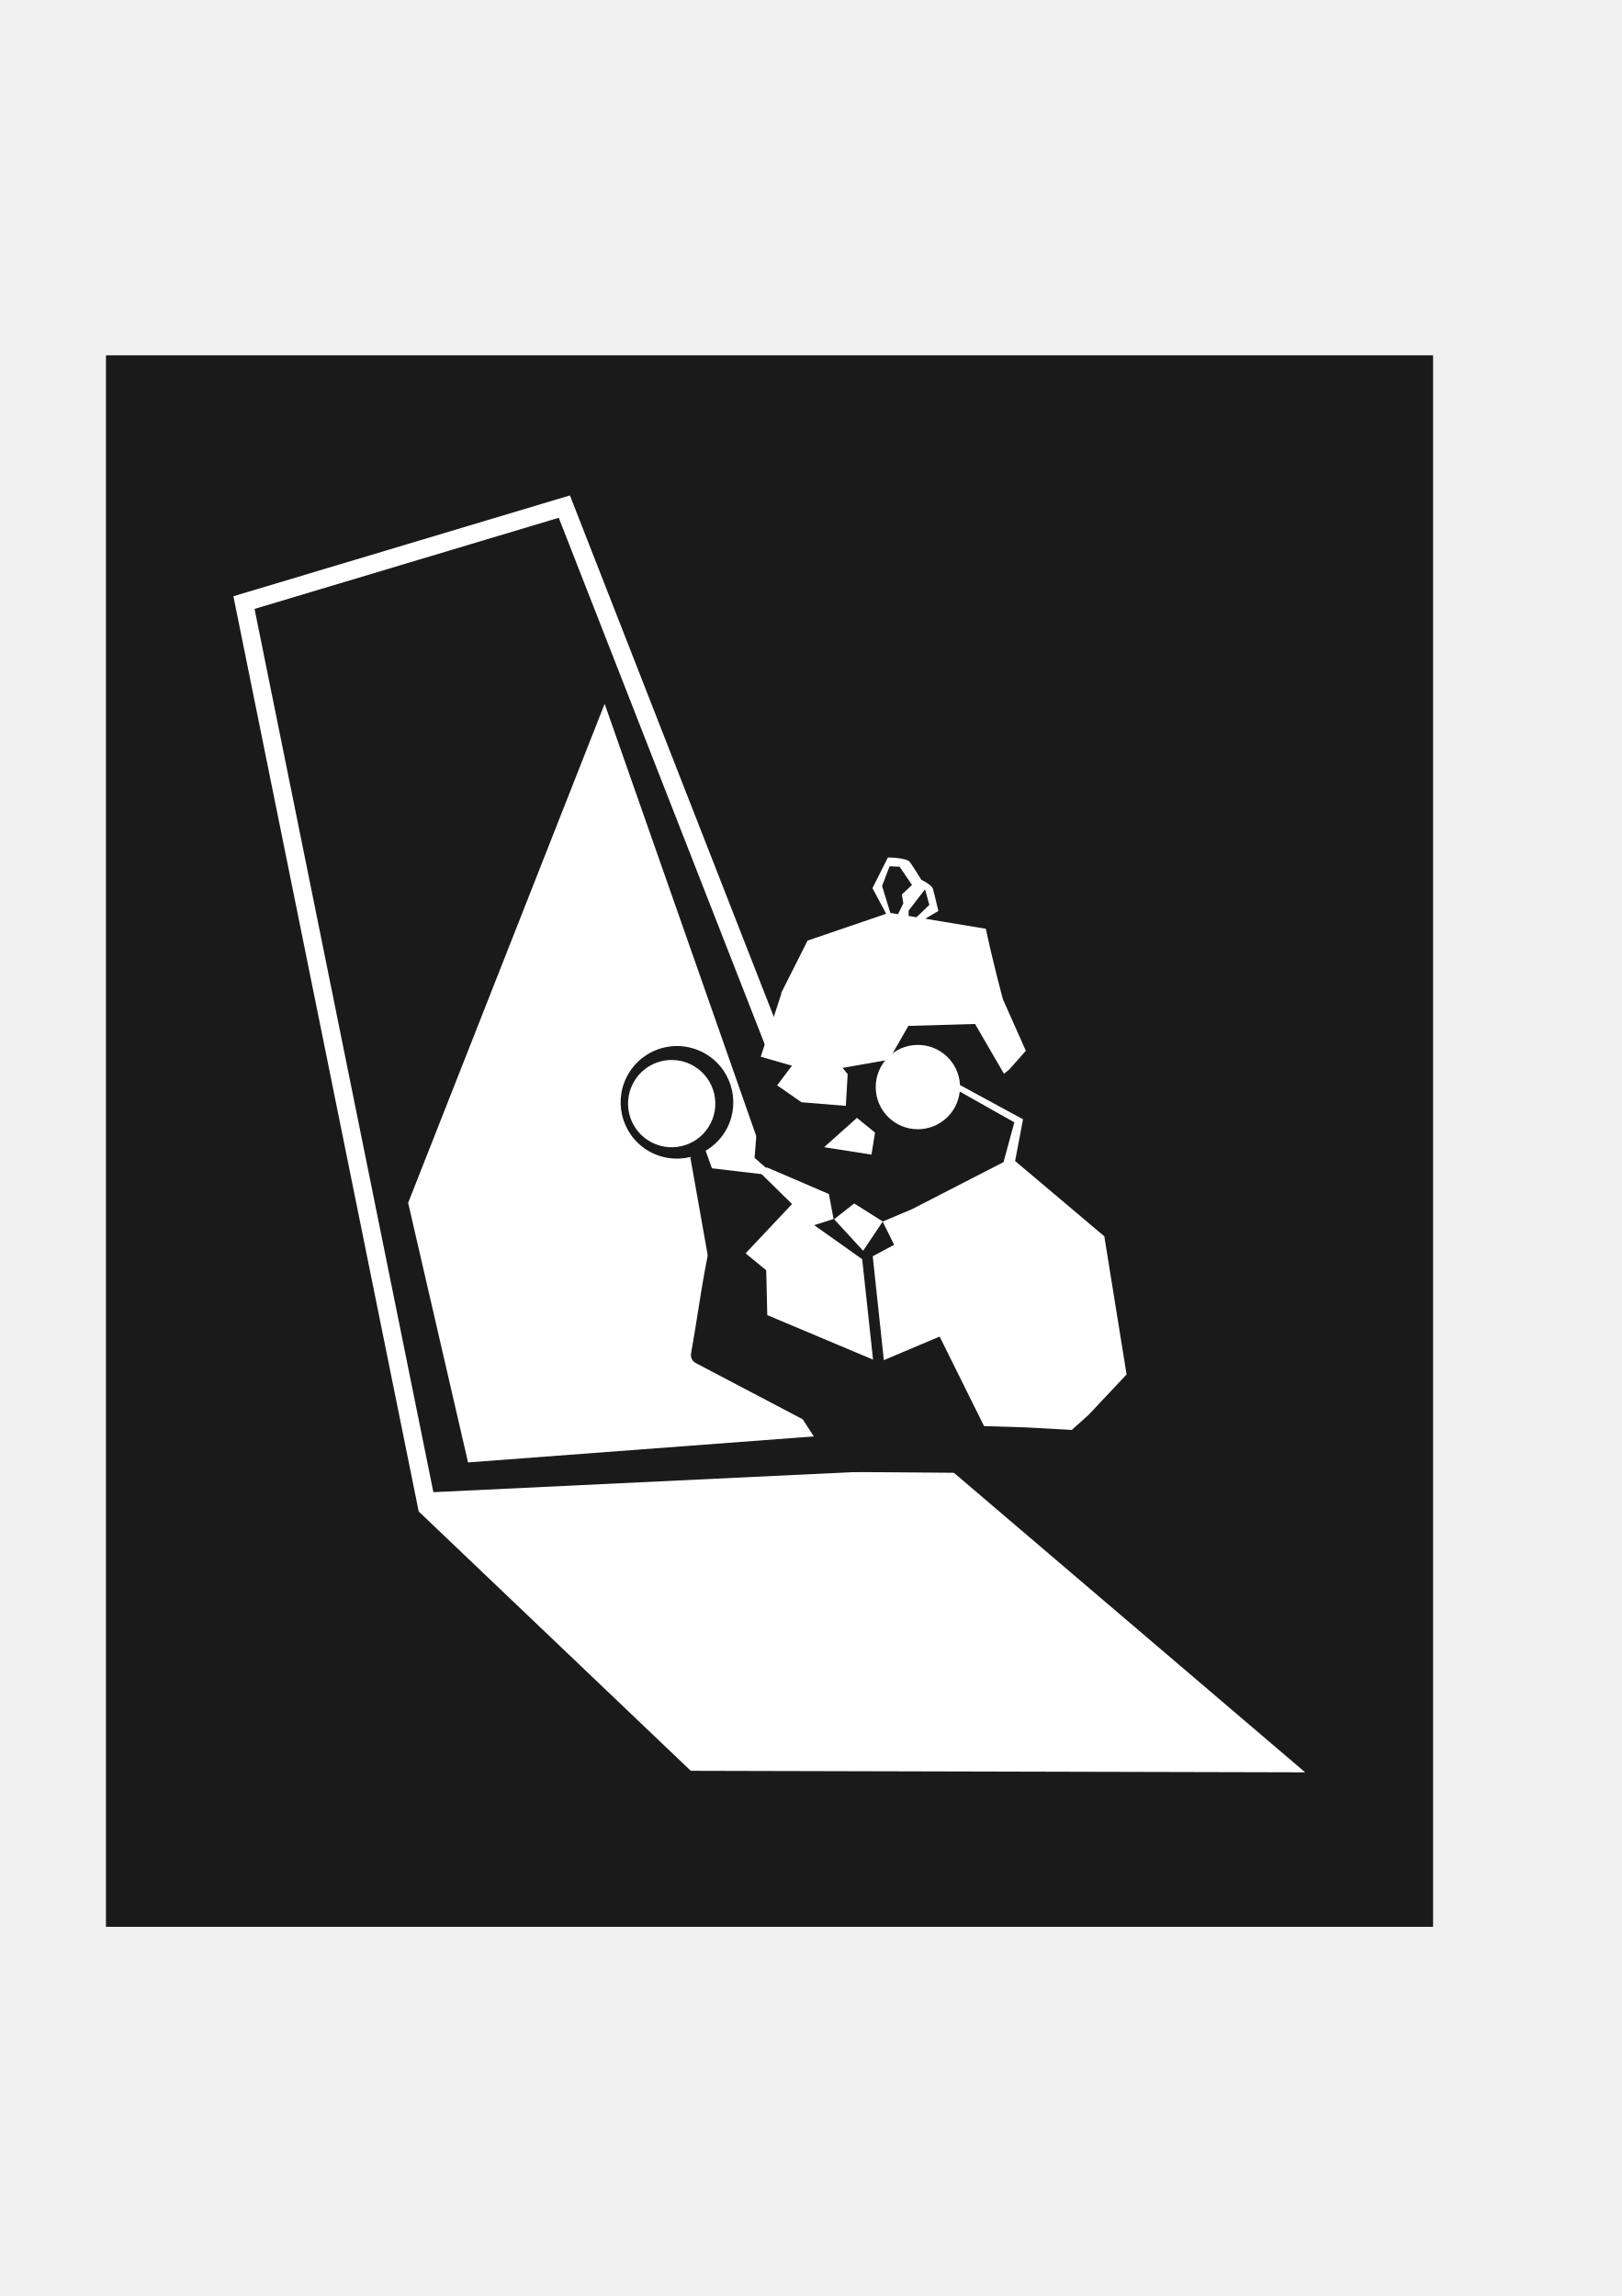
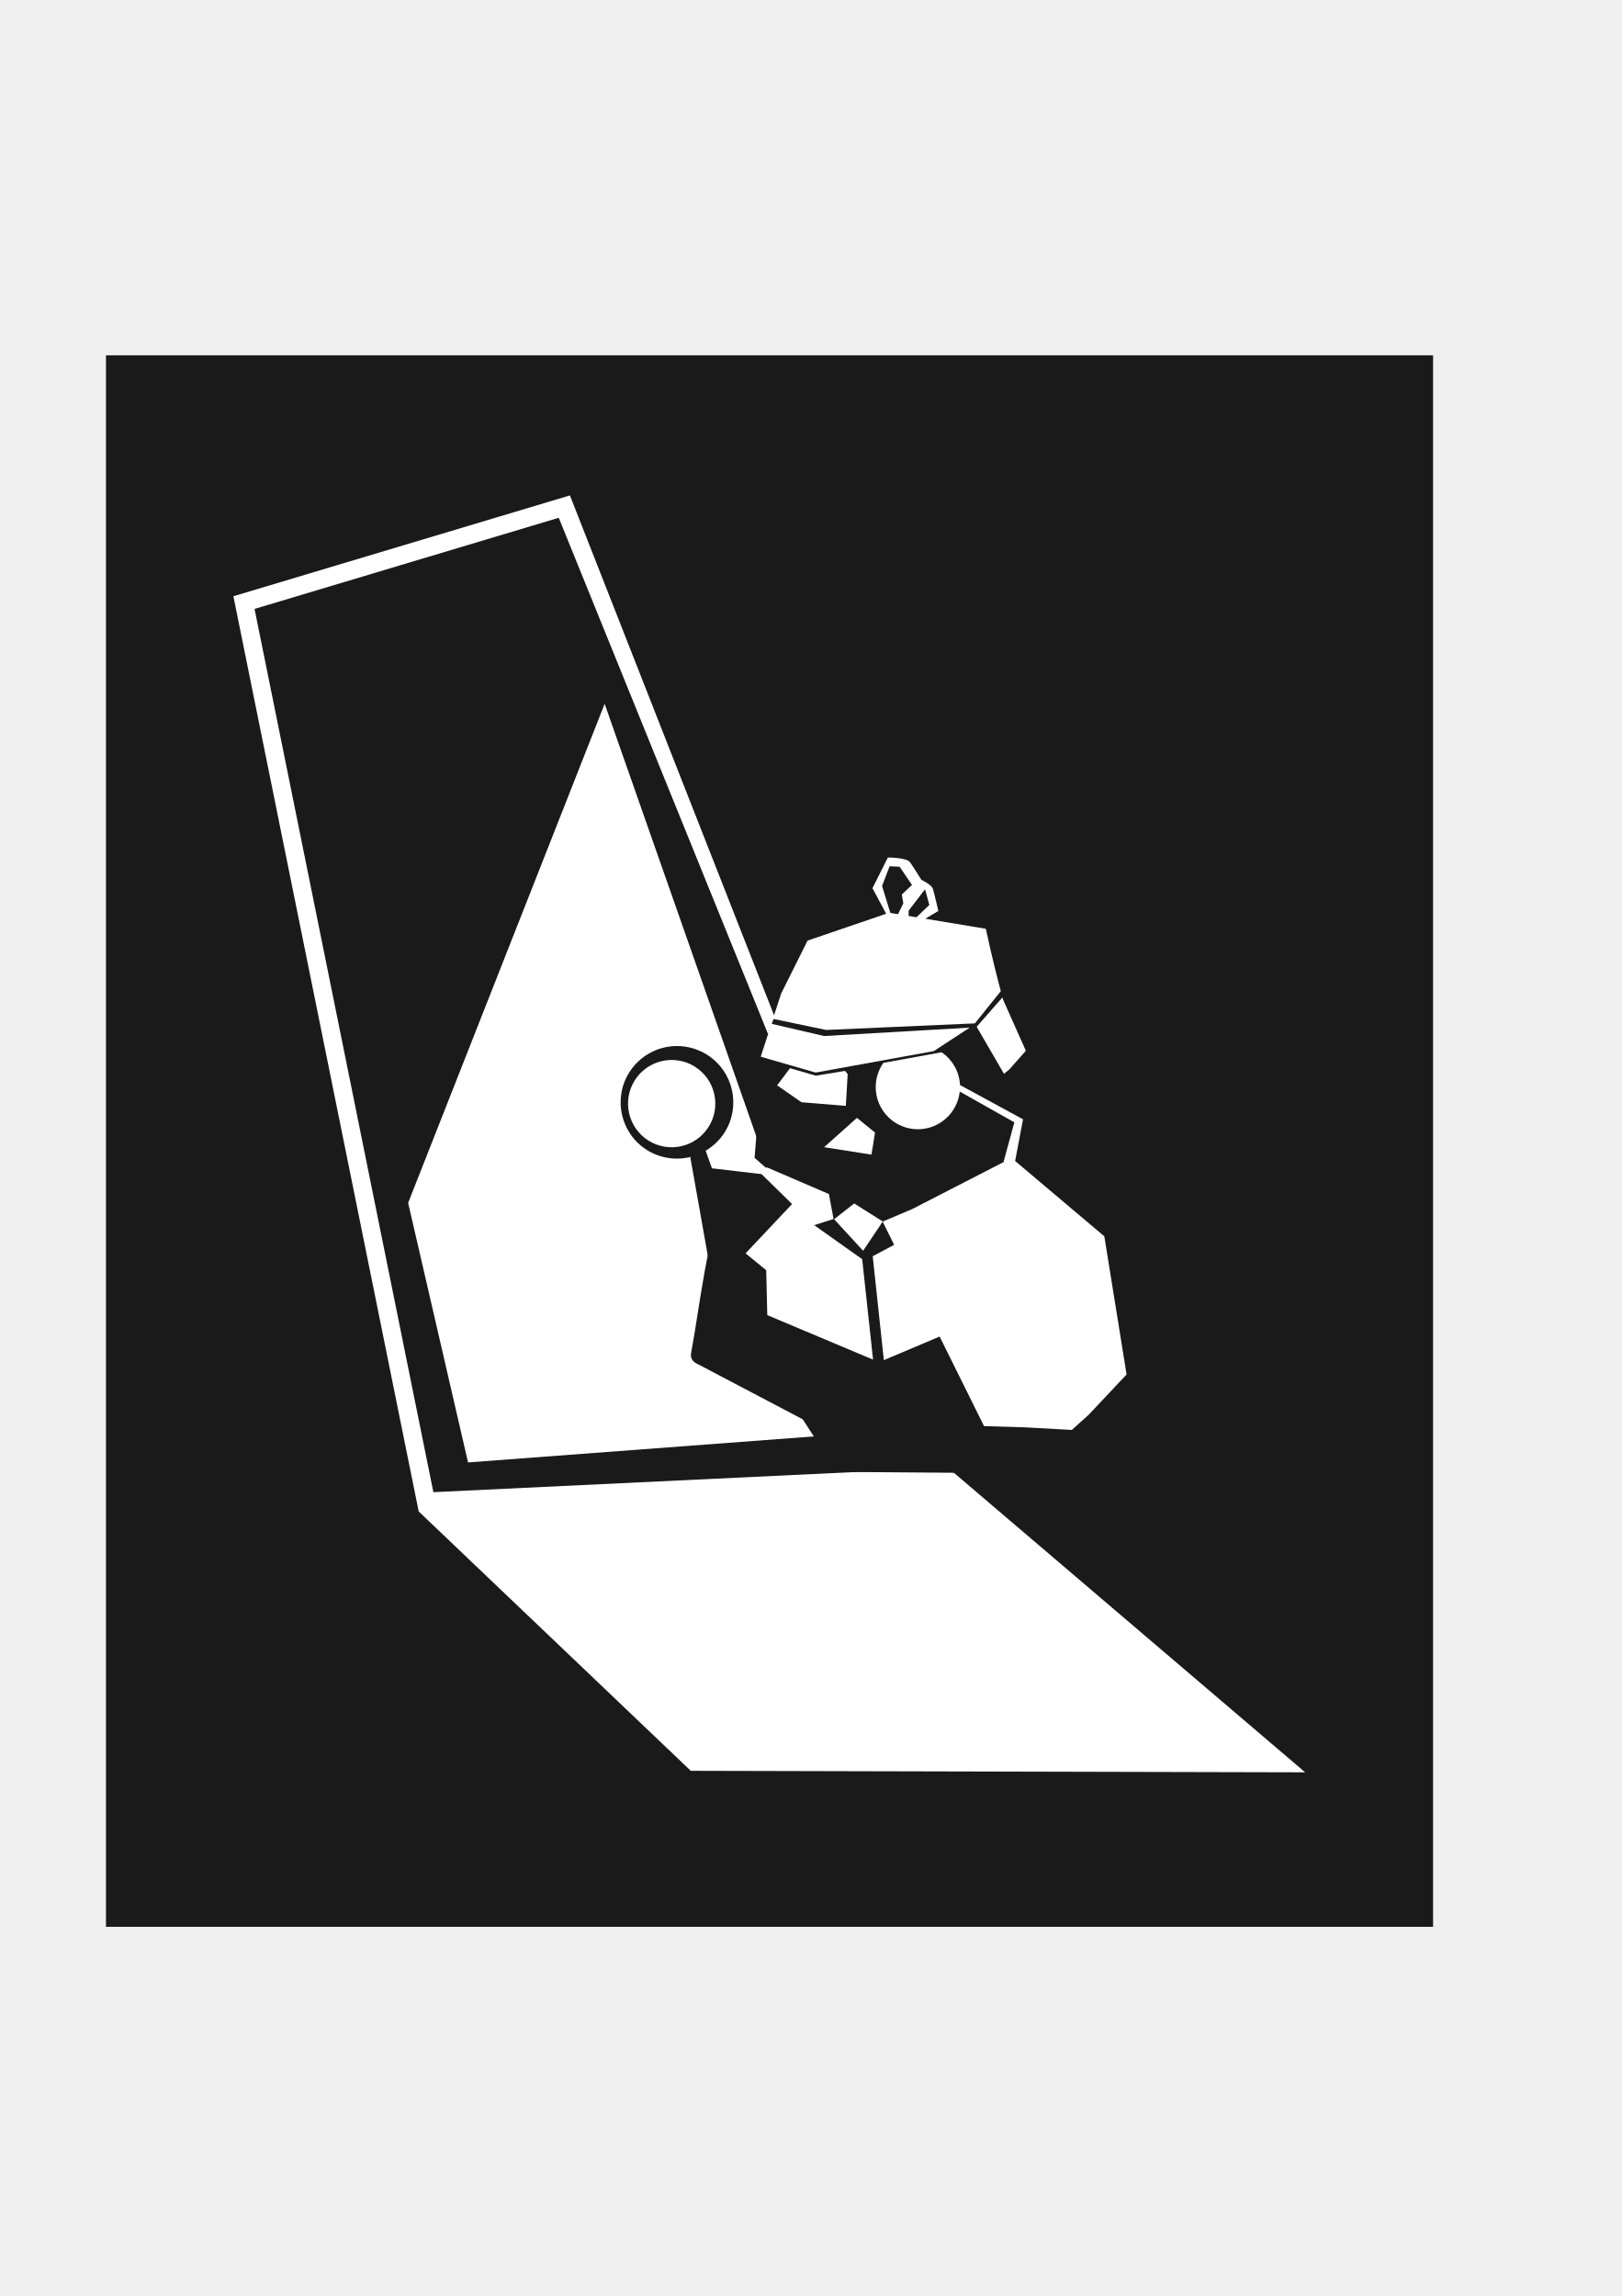
<svg xmlns="http://www.w3.org/2000/svg" version="1.1" id="svg25" width="594mm" height="841mm" viewBox="0 0 2245.039 3178.583">
  <defs id="defs29" />
  <g id="g31">
    <rect style="fill:#1a1a1a;stroke-width:3.289;stroke-linecap:round;stroke-linejoin:round" id="rect1" width="1837.139" height="2175.603" x="146.682" y="491.894" />
-     <path id="path2262" style="color:#000000;fill:#ffffff;-inkscape-stroke:none" d="M 788.941,685.865 323.088,825.438 579.518,2091.979 l 2.443,-0.117 -2.756,0.211 377.05,359.429 850.498,2.109 -490.002,-417.872 z M 773.496,716.811 1288.27,2032.881 599.932,2065.766 352.361,842.984 Z" />
+     <path id="path2262" style="color:#000000;fill:#ffffff;-inkscape-stroke:none" d="M 788.941,685.865 323.088,825.438 579.518,2091.979 l 2.443,-0.117 -2.756,0.211 377.051,359.43 850.498,2.107 -490.002,-417.871 -226.523,-579.332 -26.615,2.119 224.656,574.356 -688.338,32.885 -247.57,-1222.781 421.135,-126.174 289.77,714.896 8.846,-24.726 z" />
    <path style="fill:#ffffff;stroke:none;stroke-width:0.644px;stroke-linecap:butt;stroke-linejoin:miter;stroke-opacity:1" d="m 837.034,974.37 -272.045,690.903 82.932,359.295 543.047,-40.838 z" id="path2450" />
    <g id="path4" transform="translate(-164.9868,24.84419)" style="stroke:none">
      <path style="color:#000000;fill:#1a1a1a;stroke:none;stroke-linecap:round;stroke-linejoin:round;-inkscape-stroke:none" d="m 1121.781,1847.957 c -1.415,5.641 1.213,11.518 6.361,14.225 l 163.174,85.769 c 8.762,4.603 19.168,-2.225 18.434,-12.096 l -17.654,-236.557 c -0.224,-2.997 -1.512,-5.816 -3.631,-7.947 -134.52,-174.209 -139.907,9.02 -166.684,156.606 z m 145.522,-142.137 15.617,209.238 -46.098,-212.779 -49.828,-10.632 z" id="path6" />
    </g>
    <path id="path1039" style="fill:#1a1a1a;stroke:none;stroke-width:0.827px;stroke-linecap:butt;stroke-linejoin:miter;stroke-opacity:1" d="m 1246.05,1377.767 -130.801,10.81 -59.805,78.463 -10.882,135.883 21.292,18.598 -2.984,4.964 -77.33,-9.088 -8.719,-24.34 c 10.606,-6.226 19.588,-14.872 26.215,-25.232 23.036,-36.394 12.207,-84.57 -24.187,-107.606 -12.632,-7.995 -27.297,-12.191 -42.246,-12.088 -26.539,0.183 -51.163,13.85 -65.357,36.275 -23.036,36.394 -12.207,84.57 24.188,107.606 18.33,11.536 40.631,14.93 61.562,9.369 l -1.357,1.008 25.432,143.002 44.465,-16.346 -0.525,-1.467 38.029,31.197 0.166,131.891 95.117,147.006 221.914,1.766 149.184,-3.439 -53.91,-70.029 20.842,-195.543 -103.074,-176.31 21.021,-27.285 -20.076,-132.469 z m -316.654,89.682 c 11.581,-0.08 22.941,3.171 32.727,9.365 28.191,17.844 36.58,55.162 18.736,83.354 -17.844,28.192 -55.164,36.581 -83.356,18.736 -28.191,-17.844 -36.58,-55.162 -18.736,-83.353 10.995,-17.372 30.07,-27.96 50.629,-28.102 z" />
    <path style="fill:#ffffff;stroke:none;stroke-width:3.131px;stroke-linecap:butt;stroke-linejoin:miter;stroke-opacity:1" d="m 1186.247,1547.59 -45.425,40.593 65.561,10.283 4.923,-30.513 z" id="path3028" />
-     <path style="fill:#ffffff;stroke:none;stroke-width:3.131px;stroke-linecap:butt;stroke-linejoin:miter;stroke-opacity:1" d="m 1170.902,1530.968 2.522,-43.929 -19.093,-23.65 -45.362,-4.91 -33.187,44.074 33.736,23.416 z" id="path3030-7" />
-     <path id="path3945" style="fill:#ffffff;stroke:none;stroke-width:6.791;stroke-linecap:butt;stroke-linejoin:miter;stroke-dasharray:none;stroke-opacity:1" d="m 1270.635,1446.575 c -32.24,-8e-4 -58.377,26.135 -58.377,58.375 3e-4,32.24 26.137,58.376 58.377,58.375 29.8,-0.059 54.772,-22.554 57.932,-52.186 l 75.598,42.621 -14.978,55.076 -126.374,64.984 -40.9,17.32 0.084,-0.125 -39.51,-24.934 -27.832,21.795 40.188,43.719 27.021,-40.383 15.91,32.092 -29.654,15.875 15.389,143.787 77.248,-32.625 61.455,123.953 58.168,1.787 63.31,3.508 23.229,-20.854 52.611,-55.912 -30.812,-191.285 -123.47,-104.241 10.931,-57.761 -87.236,-47.398 c -1.5,-31.11 -27.16,-55.564 -58.307,-55.565 z m -208.961,169.572 -10.352,6.406 45.125,44.33 -64.338,68.25 28.58,23.379 1.475,62.123 146.406,61.645 -15.037,-139.055 -66.35,-47.039 -0.074,-0.072 26.787,-8.549 -6.441,-34.543 z" />
-     <path id="path8" style="fill:#ffffff;stroke:none;stroke-width:27.41;stroke-linecap:round;stroke-linejoin:round;stroke-dasharray:none" d="m 1229.124,1187.122 -21.364,42.454 18.979,35.449 -108.829,37.145 -36.77,73.025 0.575,0.235 -28.615,87.488 75.99,21.941 101.514,-17.765 26.878,-46.848 92.29,-2.664 40.033,68.959 7.396,-6.01 22.887,-25.839 -31.723,-71.234 c 0,0 -13.482,-49.656 -23.667,-97.648 l -83.775,-13.921 18.055,-10.754 c 0,0 -5.775,-24.805 -7.588,-30.822 -1.31,-4.349 -10.799,-9.71 -15.994,-12.372 -5.582,-8.959 -12.494,-19.961 -15.545,-24.206 -4.796,-6.675 -30.726,-6.611 -30.726,-6.611 z m 2.376,12.076 13.856,0.745 17.151,25.192 -14.145,13.241 2.126,12.188 -7.359,15.043 -10.632,-1.765 -11.426,-37.317 z m 49.038,31.928 5.974,21.617 -17.82,17.113 -10.932,-1.816 0.075,-7.354 z m -27.25,35.477 0.126,0.715 -0.597,-0.1 z" />
+     <path id="path3030-7" style="fill:#ffffff;stroke:none;stroke-width:3.131px;stroke-linecap:butt;stroke-linejoin:miter;stroke-opacity:1" d="M 1108.969 1458.479 L 1097.129 1474.201 L 1126.58 1482.43 L 1164.988 1476.59 L 1154.33 1463.389 L 1108.969 1458.479 z M 1093.652 1478.818 L 1075.781 1502.553 L 1109.518 1525.969 L 1170.902 1530.969 L 1173.424 1487.039 L 1169.777 1482.522 L 1129.377 1489.184 L 1093.652 1478.818 z " />
+     <path id="path3945" style="fill:#ffffff;stroke:none;stroke-width:6.791;stroke-linecap:butt;stroke-linejoin:miter;stroke-dasharray:none;stroke-opacity:1" d="m 1303.498,1456.76 -80.59,14.645 c -6.687,9.496 -10.65,21.048 -10.65,33.545 3e-4,32.24 26.137,58.376 58.377,58.375 29.8,-0.059 54.772,-22.554 57.932,-52.186 l 75.598,42.621 -14.979,55.078 -126.373,64.983 -40.9,17.32 0.084,-0.125 -39.51,-24.934 -27.832,21.795 40.188,43.719 27.021,-40.383 15.91,32.092 -29.654,15.875 15.389,143.787 77.248,-32.625 61.455,123.953 58.168,1.787 63.31,3.508 23.229,-20.854 52.611,-55.912 -30.812,-191.285 -123.469,-104.24 10.93,-57.762 -87.236,-47.398 c -0.914,-18.95 -10.821,-35.391 -25.443,-45.379 z m -241.824,159.387 -10.352,6.406 45.125,44.33 -64.338,68.25 28.58,23.379 1.475,62.123 146.406,61.645 -15.037,-139.055 -66.35,-47.039 -0.074,-0.07 26.787,-8.549 -6.441,-34.543 z" />
+     <path id="path8" style="fill:#ffffff;stroke:none;stroke-width:27.41;stroke-linecap:round;stroke-linejoin:round;stroke-dasharray:none" d="m 1229.125,1187.123 -21.365,42.453 18.979,35.449 -108.828,37.145 -36.482,73.142 -11.503,35.18 73.71,15.368 205.906,-9.104 35.878,-44.631 c -3.582,-13.483 -12.408,-47.145 -20.721,-86.316 l -83.775,-13.92 18.055,-10.754 c 0,0 -5.775,-24.805 -7.588,-30.822 -1.31,-4.349 -10.799,-9.711 -15.994,-12.373 -5.582,-8.959 -12.494,-19.96 -15.545,-24.205 -4.796,-6.675 -30.725,-6.611 -30.725,-6.611 z m 2.375,12.076 13.857,0.744 17.15,25.191 -14.146,13.242 2.127,12.188 -7.359,15.043 -10.631,-1.766 -11.426,-37.316 z m 49.039,31.928 5.975,21.617 -17.82,17.113 -10.934,-1.816 0.076,-7.354 z m -27.25,35.478 0.125,0.715 -0.596,-0.102 z m 134.391,114.219 -35.668,40.617 37.793,65.1 7.396,-6.012 22.887,-25.838 -31.725,-71.234 c 0,0 -0.636,-2.456 -0.684,-2.633 z m -319.836,36.498 -14.744,45.596 75.99,21.941 163.51,-29.7 49.791,-32.508 -201.534,11.633 z" />
  </g>
</svg>
